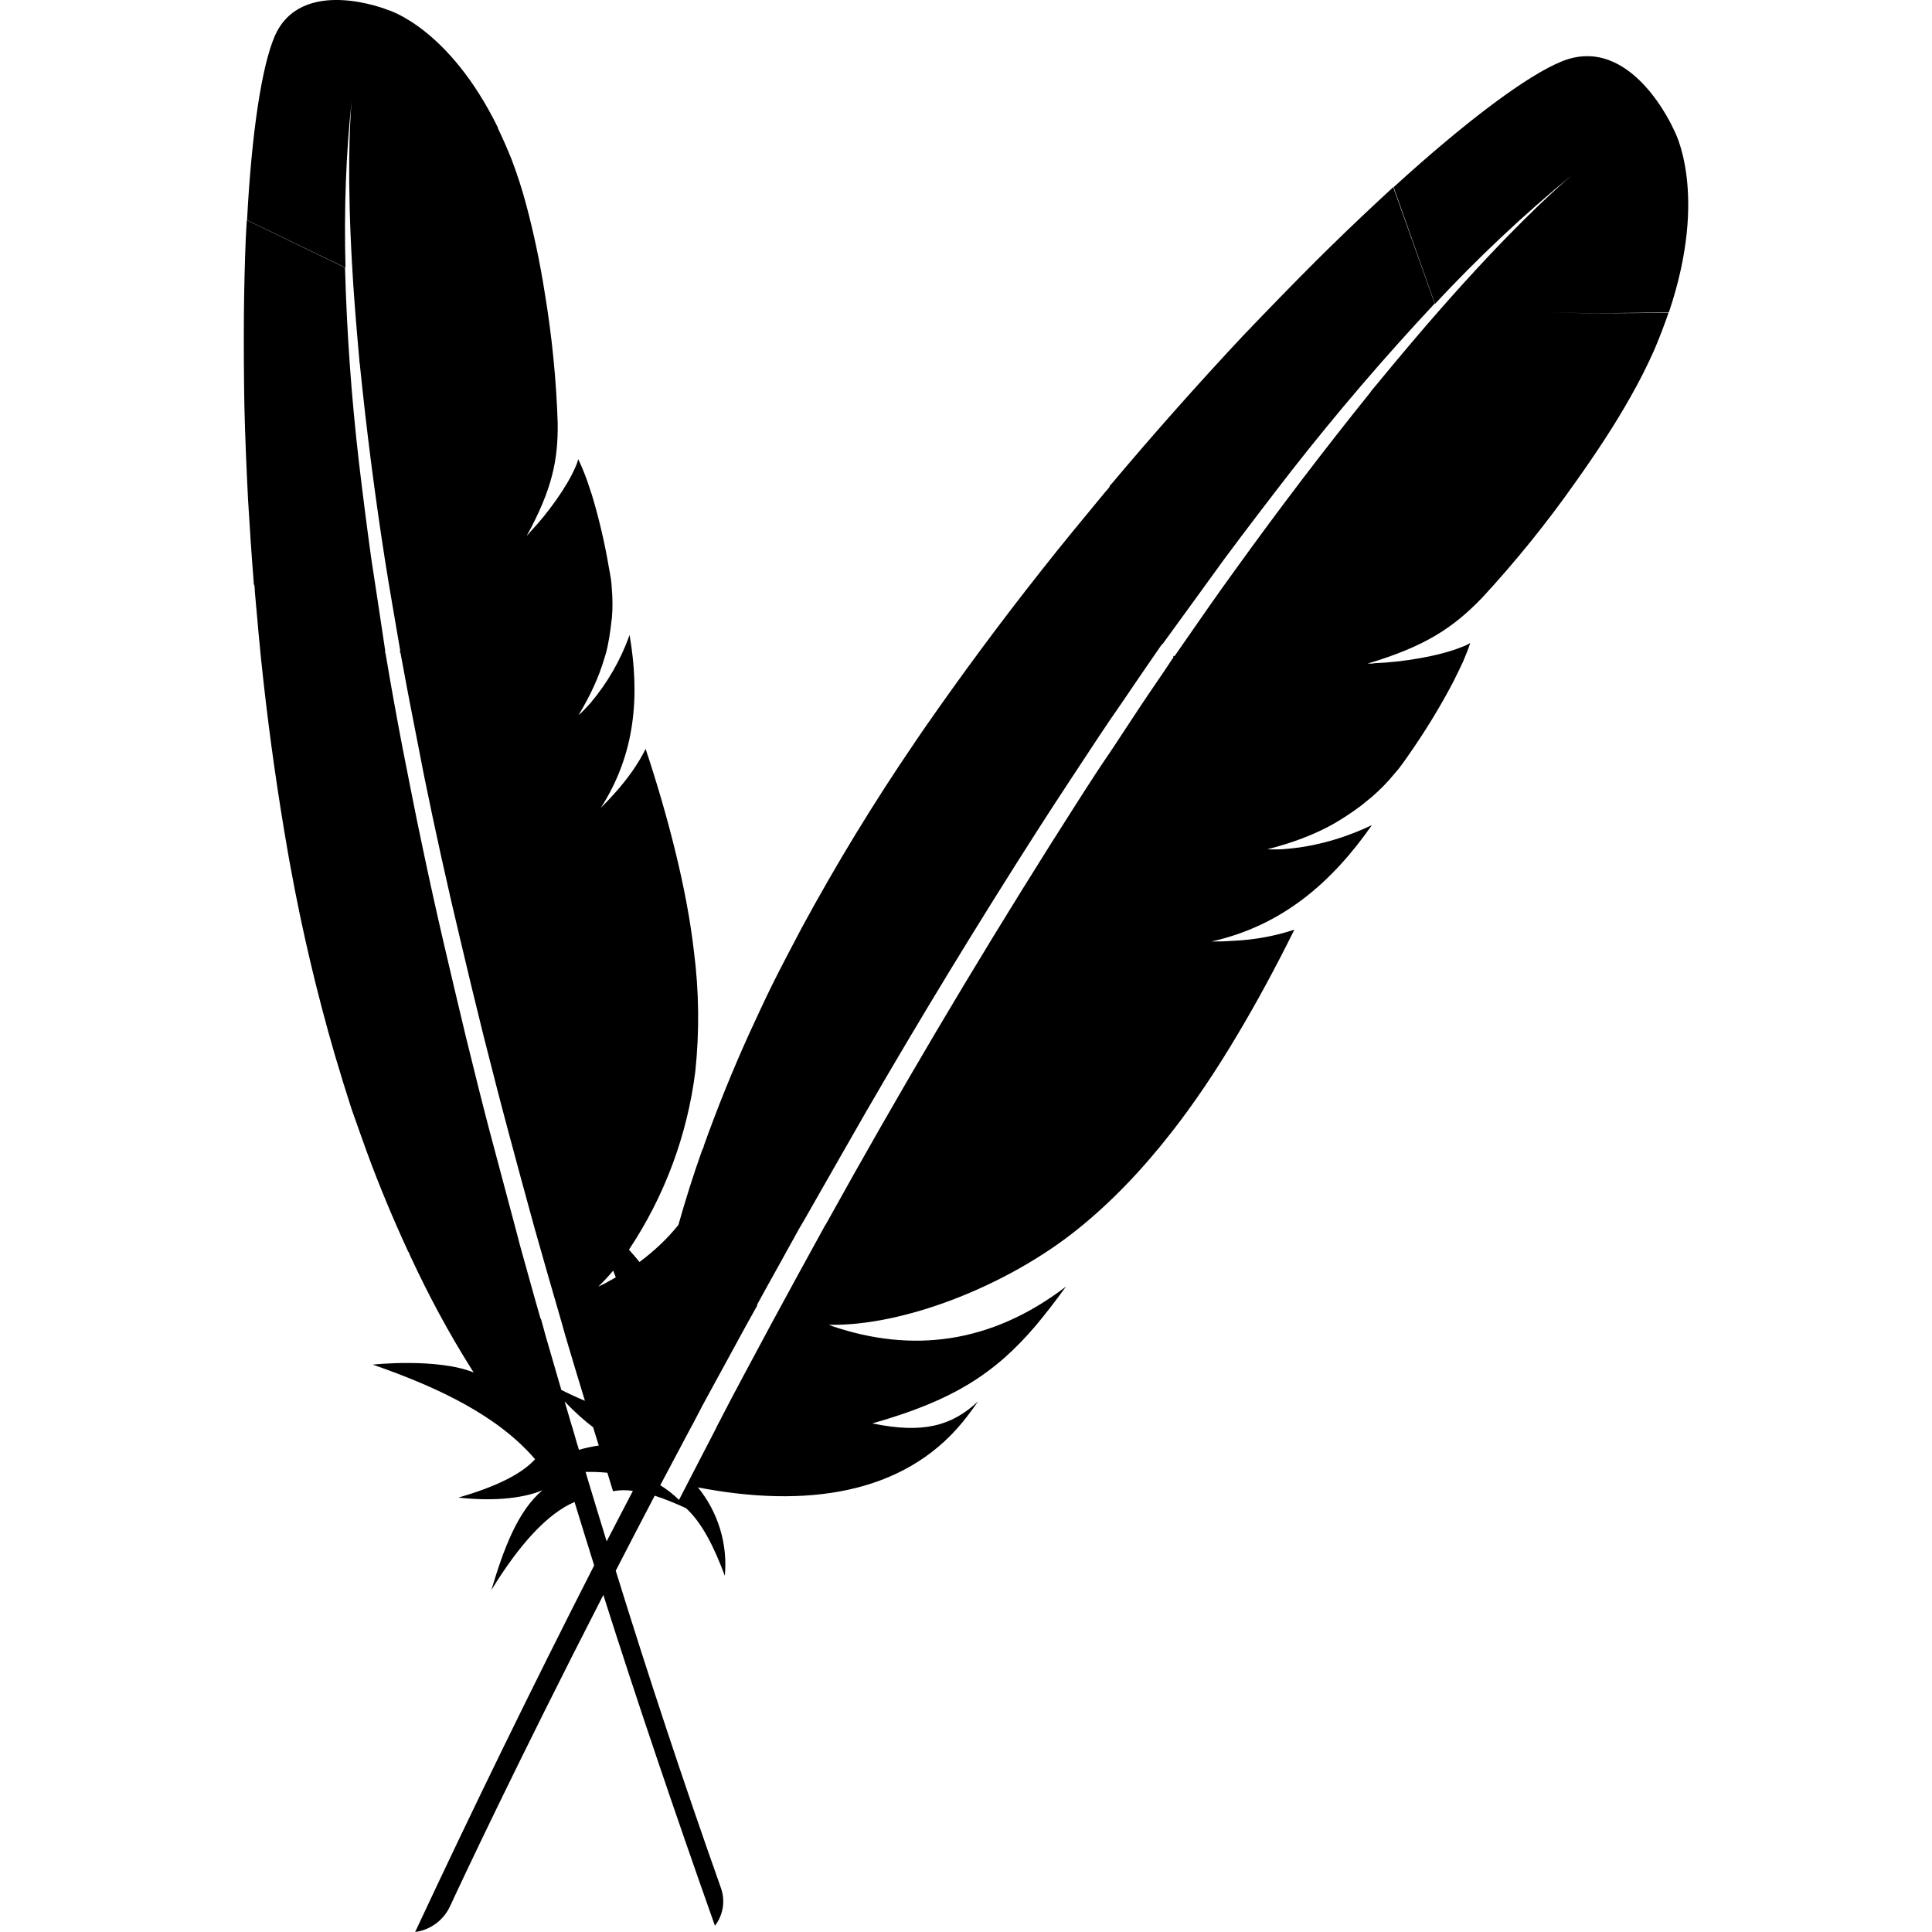
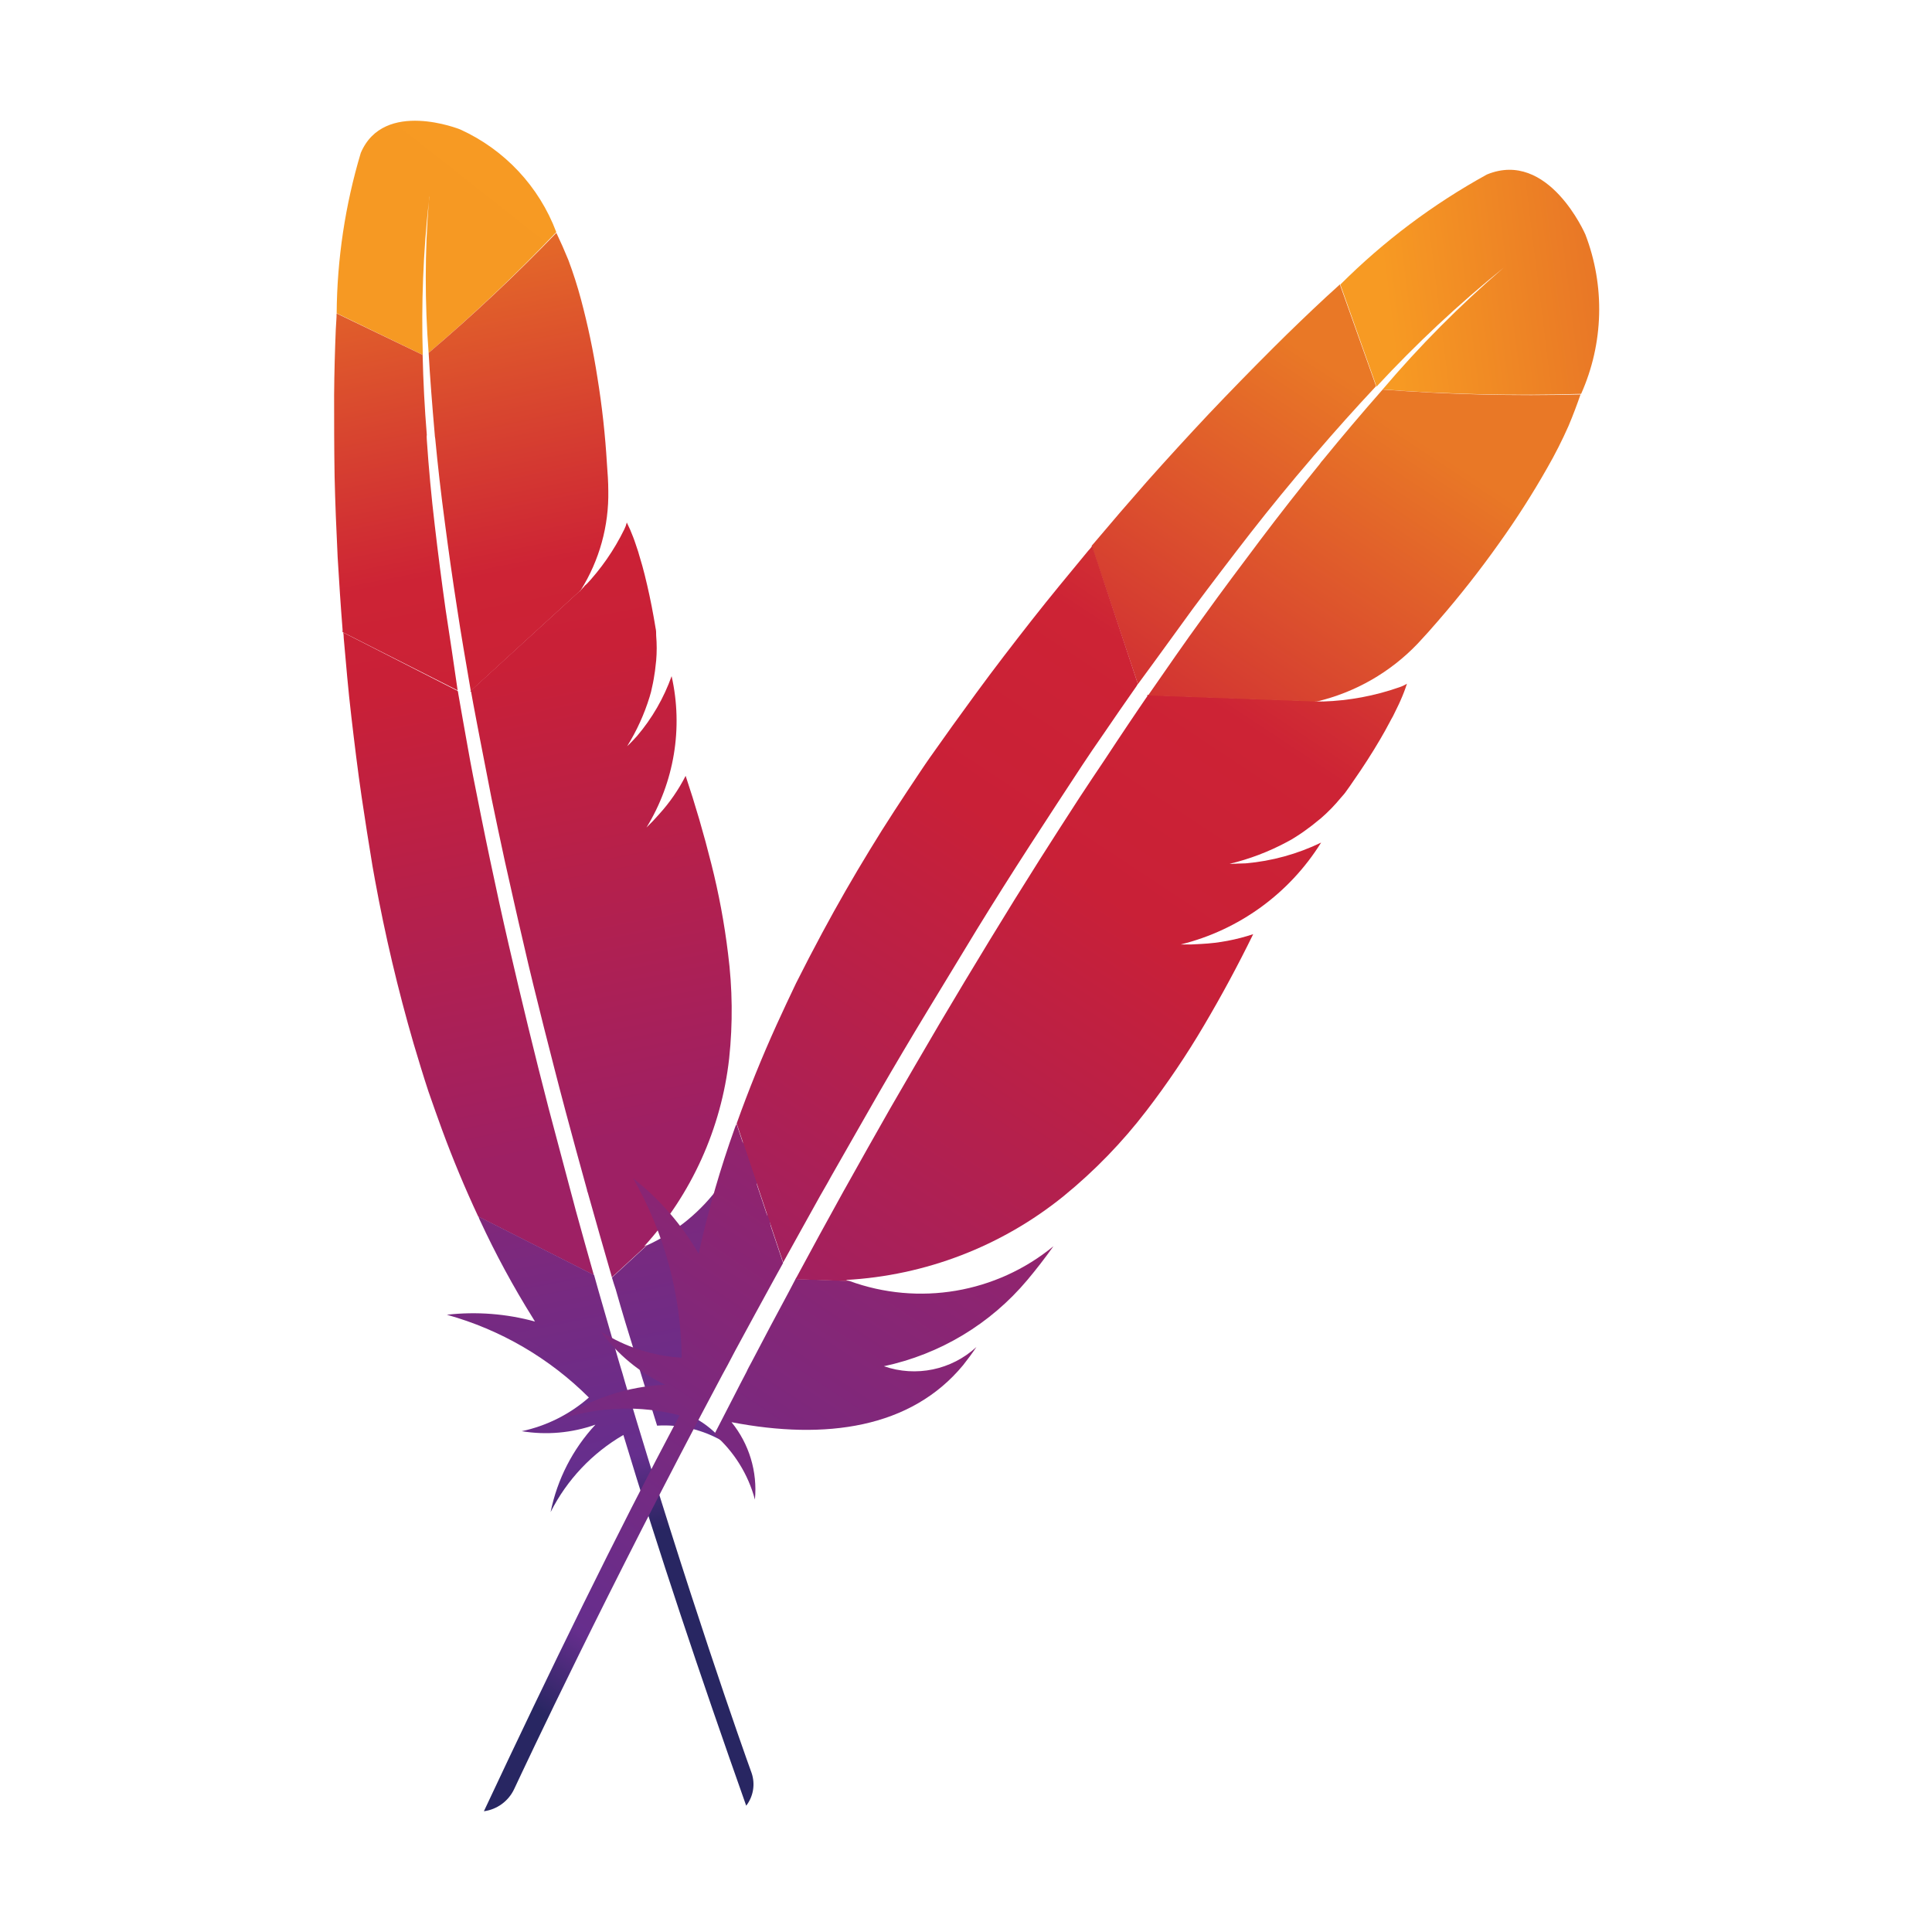
- <svg xmlns="http://www.w3.org/2000/svg" role="img" viewBox="0 0 24 24">
-   <path d="M4.237.001c-.312-.013-.665.072-.828.457-.158.374-.283 1.188-.34 2.276l1.223.591c-.02-.737.007-1.43.076-2.066-.026.299-.056.96.006 2.039.019.342.049.725.088 1.15.002.024.002.047.007.069a45.485 45.485 0 0 0 .309 2.412c.057.368.126.752.195 1.16l-.01.01c.014.01.015.018.014.023l.03.16c.03.162.06.328.093.494l.108.553.056.289a61.72 61.72 0 0 0 .457 2.068c.09.382.186.78.287 1.186.098.386.199.783.309 1.193.096.362.199.735.303 1.117.003.018.012.036.015.055a145.826 145.826 0 0 0 .34 1.185l.049.174c.078.261.158.533.242.805a4.2 4.2 0 0 1-.293-.135l-.19-.654c-.02-.077-.042-.148-.062-.225l-.002-.004-.004-.002c-.087-.3-.17-.607-.257-.916-.023-.087-.044-.173-.069-.263l-.314-1.178c-.1-.381-.194-.765-.29-1.154-.094-.39-.185-.78-.277-1.172-.093-.401-.181-.8-.265-1.203-.085-.396-.161-.798-.24-1.193a50.315 50.315 0 0 1-.211-1.17c-.004-.013-.006-.03-.01-.041l.004-.002c-.057-.386-.116-.77-.174-1.15a60.905 60.905 0 0 1-.154-1.204 27.447 27.447 0 0 1-.172-2.41l-1.22-.59c-.004.074-.01.15-.013.23-.012.294-.02.605-.023.93a45.3 45.3 0 0 0 .006 1.157c.009.37.025.755.045 1.148.02.336.042.675.07 1.022l.002.039.006.004c.003.023.007.05.006.076.033.368.064.739.107 1.115a34.493 34.493 0 0 0 .303 2.125c.01.064.024.131.035.195a23.418 23.418 0 0 0 .547 2.32c.07.237.14.464.21.68.063.182.13.365.194.545.155.422.327.832.512 1.232l.006.004a.318.318 0 0 0 .02.05c.225.485.475.95.755 1.395.01.013.02.033.03.047-.455-.183-1.259-.098-1.253-.097.83.288 1.557.64 2.016 1.175-.183.2-.523.352-.953.477.594.064.924-.039 1.045-.092-.31.26-.483.732-.635 1.24.35-.57.696-.949 1.033-1.094.078.258.162.524.244.788A147.532 147.532 0 0 0 5.157 24a.56.56 0 0 0 .43-.312c.13-.282.83-1.775 1.908-3.875.413 1.303.88 2.679 1.386 4.109a.494.494 0 0 0 .076-.465 103.735 103.735 0 0 1-1.308-3.945c.154-.299.316-.612.484-.932.125.04.255.094.389.155.203.186.352.491.482.84a1.515 1.515 0 0 0-.334-1.098c1.335.258 2.547.09 3.287-.81a3.97 3.97 0 0 0 .192-.258c-.325.304-.682.404-1.313.273.996-.281 1.523-.617 2.035-1.22.12-.145.244-.303.371-.48-.943.722-1.927.822-2.9.493l-.045-.018c.914.02 2.203-.474 3.092-1.189.41-.33.796-.73 1.17-1.21.28-.359.55-.76.82-1.216.234-.393.468-.824.7-1.293a2.83 2.83 0 0 1-.74.137l-.144.008c-.048.002-.093 0-.146.002.885-.198 1.5-.74 1.994-1.447-.24.117-.628.262-1.07.297-.058.006-.12.006-.182.006-.013-.002-.028 0-.047-.002.306-.078.574-.178.81-.309a3.363 3.363 0 0 0 .358-.236c.044-.037.088-.07.13-.106.099-.086.193-.18.28-.287.028-.034.056-.063.08-.098.036-.05.073-.098.104-.146a8.388 8.388 0 0 0 .51-.828c.015-.031.032-.057.046-.088.04-.084.08-.16.11-.227.042-.099.074-.179.092-.238a.515.515 0 0 1-.108.051c-.273.112-.727.187-1.086.201-.004 0-.008 0-.013.004h-.067c.72-.214 1.067-.45 1.422-.818a13.883 13.883 0 0 0 1.154-1.428c.264-.37.505-.738.692-1.072a6.5 6.5 0 0 0 .298-.592c.066-.157.122-.305.172-.45-.466.01-.986.011-1.48 0 .495.01 1.015.007 1.484-.005.5-1.485.063-2.262.063-2.262s-.526-1.212-1.4-.851c-.426.175-1.172.73-2.083 1.56l.514 1.45a17.561 17.561 0 0 1 1.703-1.602c-.257.22-.807.726-1.615 1.644-.256.29-.537.624-.844.997-.017.02-.035.038-.047.06a51.435 51.435 0 0 0-1.666 2.187c-.248.34-.498.704-.765 1.088h-.016c.002.02-.004.028-.01.032l-.101.152c-.104.155-.213.31-.318.47l-.352.534c-.061.09-.124.181-.186.277-.184.282-.367.573-.558.873a97.351 97.351 0 0 0-1.428 2.338 96.866 96.866 0 0 0-1.341 2.343c-.012.017-.02.04-.034.057a197.256 197.256 0 0 0-.668 1.223l-.097.181c-.17.318-.346.642-.52.979 0 .004-.005.008-.006.013-.026.048-.05.093-.072.141-.117.222-.218.424-.45.87a1.352 1.352 0 0 0-.233-.182l.345-.65c.047-.089.096-.177.143-.27l.04-.077.546-1.001.13-.233v-.006l-.001-.006c.169-.31.345-.62.52-.94.051-.087.102-.173.153-.265.224-.395.454-.794.684-1.197a91.685 91.685 0 0 1 2.135-3.504c.247-.386.503-.77.754-1.152.092-.138.182-.272.279-.41a72.9 72.9 0 0 1 .48-.701c.007-.012.019-.024.026-.037h.006c.26-.356.517-.713.773-1.065.278-.373.554-.735.83-1.09a31.075 31.075 0 0 1 1.777-2.075l-.515-1.446c-.06.057-.126.116-.192.178a32.37 32.37 0 0 0-.758.729c-.295.294-.597.606-.912.935a46.032 46.032 0 0 0-1.632 1.838l-.03.033.002.008c-.017.02-.033.044-.054.064-.266.323-.538.649-.801.985a39.105 39.105 0 0 0-1.445 1.95c-.043.06-.085.126-.127.186a26.458 26.458 0 0 0-1.403 2.303c-.13.247-.256.485-.37.715-.096.195-.187.395-.278.591-.21.463-.398.93-.566 1.399l.002.006a.36.36 0 0 0-.026.058c-.108.303-.203.608-.29.914-.14.174-.302.325-.483.46a3.505 3.505 0 0 0-.131-.153 5.148 5.148 0 0 0 .824-2.211 6.4 6.4 0 0 0-.016-1.488c-.046-.4-.126-.82-.238-1.274-.097-.393-.217-.81-.363-1.248-.091.185-.22.367-.379.545l-.086.094c-.029.032-.06.06-.092.094.434-.674.486-1.397.358-2.148a2.722 2.722 0 0 1-.49.85c-.033.038-.072.077-.11.116-.01.007-.019.018-.033.028.144-.24.25-.467.318-.698a1.29 1.29 0 0 0 .04-.146 2.85 2.85 0 0 0 .038-.225l.018-.146a2.11 2.11 0 0 0-.002-.354c-.003-.04-.004-.076-.01-.113-.01-.055-.016-.105-.027-.154a7.416 7.416 0 0 0-.193-.84c-.01-.028-.015-.056-.026-.084-.027-.079-.048-.149-.072-.209a2.1 2.1 0 0 0-.09-.209.455.455 0 0 1-.035.1c-.102.24-.34.57-.557.8-.003.003-.007.005-.007.01l-.04.043c.318-.58.39-.946.385-1.398a12.274 12.274 0 0 0-.16-1.615 10.68 10.68 0 0 0-.232-1.104 5.853 5.853 0 0 0-.18-.558 6.337 6.337 0 0 0-.172-.391 26.18 26.18 0 0 0 .002-.004C5.576.341 4.82.124 4.82.124s-.27-.11-.582-.123zm3.38 15.783l.032.082v.002c-.06.033-.116.067-.178.097-.012.004-.024.012-.039.018a2.41 2.41 0 0 0 .186-.2zm-.603 1.626c.13.136.25.242.354.32l.07.227a1.866 1.866 0 0 0-.246.053l-.03-.098c-.024-.084-.048-.17-.076-.257l-.021-.073zm.26.875a2.34 2.34 0 0 1 .271.01l.07.229a.778.778 0 0 1 .247-.004l-.326.627a127.643 127.643 0 0 1-.262-.862z" />
+ <svg xmlns="http://www.w3.org/2000/svg" xmlns:xlink="http://www.w3.org/1999/xlink" width="128" height="128" viewBox="0 0 128 128">
+   <defs>
+     <linearGradient id="i" gradientUnits="userSpaceOnUse" x1="-7274.8" y1="2082.507" x2="-7243.872" y2="2046.343" gradientTransform="matrix(-.092 -.464 -.464 .092 318.72 -3557.936)">
+       <stop offset="0" style="stop-color:#f69923;stop-opacity:1" />
+       <stop offset=".312" style="stop-color:#f79a23;stop-opacity:1" />
+       <stop offset=".838" style="stop-color:#e97826;stop-opacity:1" />
+     </linearGradient>
+     <linearGradient id="n" gradientUnits="userSpaceOnUse" x1="-7503.689" y1="2086.595" x2="-7283.036" y2="2086.595" gradientTransform="matrix(-.092 -.464 -.464 .092 318.72 -3557.936)">
+       <stop offset=".323" style="stop-color:#9e2064;stop-opacity:1" />
+       <stop offset=".63" style="stop-color:#c92037;stop-opacity:1" />
+       <stop offset=".751" style="stop-color:#cd2335;stop-opacity:1" />
+       <stop offset="1" style="stop-color:#e97826;stop-opacity:1" />
+     </linearGradient>
+     <linearGradient id="o" gradientUnits="userSpaceOnUse" x1="-7477.053" y1="2064.42" x2="-7345.566" y2="2064.42" gradientTransform="matrix(-.092 -.464 -.464 .092 318.72 -3557.936)">
+       <stop offset="0" style="stop-color:#282662;stop-opacity:1" />
+       <stop offset=".095" style="stop-color:#662e8d;stop-opacity:1" />
+       <stop offset=".788" style="stop-color:#9f2064;stop-opacity:1" />
+       <stop offset=".949" style="stop-color:#cd2032;stop-opacity:1" />
+     </linearGradient>
+     <linearGradient id="p" gradientUnits="userSpaceOnUse" x1="-7491.296" y1="2088.633" x2="-7270.643" y2="2088.633" gradientTransform="matrix(-.092 -.464 -.464 .092 318.72 -3557.936)">
+       <stop offset=".323" style="stop-color:#9e2064;stop-opacity:1" />
+       <stop offset=".63" style="stop-color:#c92037;stop-opacity:1" />
+       <stop offset=".751" style="stop-color:#cd2335;stop-opacity:1" />
+       <stop offset="1" style="stop-color:#e97826;stop-opacity:1" />
+     </linearGradient>
+     <linearGradient id="q" gradientUnits="userSpaceOnUse" x1="-7475.203" y1="2085.61" x2="-7359.244" y2="2085.61" gradientTransform="matrix(-.092 -.464 -.464 .092 318.72 -3557.936)">
+       <stop offset="0" style="stop-color:#282662;stop-opacity:1" />
+       <stop offset=".095" style="stop-color:#662e8d;stop-opacity:1" />
+       <stop offset=".788" style="stop-color:#9f2064;stop-opacity:1" />
+       <stop offset=".949" style="stop-color:#cd2032;stop-opacity:1" />
+     </linearGradient>
+     <linearGradient id="r" gradientUnits="userSpaceOnUse" x1="-7491.296" y1="2065.799" x2="-7270.643" y2="2065.799" gradientTransform="matrix(-.092 -.464 -.464 .092 318.72 -3557.936)">
+       <stop offset=".323" style="stop-color:#9e2064;stop-opacity:1" />
+       <stop offset=".63" style="stop-color:#c92037;stop-opacity:1" />
+       <stop offset=".751" style="stop-color:#cd2335;stop-opacity:1" />
+       <stop offset="1" style="stop-color:#e97826;stop-opacity:1" />
+     </linearGradient>
+     <linearGradient id="s" gradientUnits="userSpaceOnUse" x1="-7504.984" y1="2066.905" x2="-7284.331" y2="2066.905" gradientTransform="matrix(-.092 -.464 -.464 .092 318.72 -3557.936)">
+       <stop offset=".323" style="stop-color:#9e2064;stop-opacity:1" />
+       <stop offset=".63" style="stop-color:#c92037;stop-opacity:1" />
+       <stop offset=".751" style="stop-color:#cd2335;stop-opacity:1" />
+       <stop offset="1" style="stop-color:#e97826;stop-opacity:1" />
+     </linearGradient>
+     <linearGradient id="v" gradientUnits="userSpaceOnUse" x1="-7491.296" y1="2058.959" x2="-7270.643" y2="2058.959" gradientTransform="matrix(-.092 -.464 -.464 .092 318.72 -3557.936)">
+       <stop offset=".323" style="stop-color:#9e2064;stop-opacity:1" />
+       <stop offset=".63" style="stop-color:#c92037;stop-opacity:1" />
+       <stop offset=".751" style="stop-color:#cd2335;stop-opacity:1" />
+       <stop offset="1" style="stop-color:#e97826;stop-opacity:1" />
+     </linearGradient>
+     <linearGradient id="y" gradientUnits="userSpaceOnUse" x1="-7491.296" y1="2059.762" x2="-7270.643" y2="2059.762" gradientTransform="matrix(-.092 -.464 -.464 .092 318.72 -3557.936)">
+       <stop offset=".323" style="stop-color:#9e2064;stop-opacity:1" />
+       <stop offset=".63" style="stop-color:#c92037;stop-opacity:1" />
+       <stop offset=".751" style="stop-color:#cd2335;stop-opacity:1" />
+       <stop offset="1" style="stop-color:#e97826;stop-opacity:1" />
+     </linearGradient>
+     <linearGradient id="z" gradientUnits="userSpaceOnUse" x1="-8307.632" y1="2040.008" x2="-8276.704" y2="2003.844" gradientTransform="matrix(.296 -.448 -.448 -.296 3456.332 -3102.04)">
+       <stop offset="0" style="stop-color:#f69923;stop-opacity:1" />
+       <stop offset=".312" style="stop-color:#f79a23;stop-opacity:1" />
+       <stop offset=".838" style="stop-color:#e97826;stop-opacity:1" />
+     </linearGradient>
+     <linearGradient id="E" gradientUnits="userSpaceOnUse" x1="-8536.521" y1="2044.096" x2="-8315.868" y2="2044.096" gradientTransform="matrix(.296 -.448 -.448 -.296 3456.332 -3102.04)">
+       <stop offset=".323" style="stop-color:#9e2064;stop-opacity:1" />
+       <stop offset=".63" style="stop-color:#c92037;stop-opacity:1" />
+       <stop offset=".751" style="stop-color:#cd2335;stop-opacity:1" />
+       <stop offset="1" style="stop-color:#e97826;stop-opacity:1" />
+     </linearGradient>
+     <linearGradient id="F" gradientUnits="userSpaceOnUse" x1="-8509.885" y1="2021.921" x2="-8378.397" y2="2021.921" gradientTransform="matrix(.296 -.448 -.448 -.296 3456.332 -3102.04)">
+       <stop offset="0" style="stop-color:#282662;stop-opacity:1" />
+       <stop offset=".095" style="stop-color:#662e8d;stop-opacity:1" />
+       <stop offset=".788" style="stop-color:#9f2064;stop-opacity:1" />
+       <stop offset=".949" style="stop-color:#cd2032;stop-opacity:1" />
+     </linearGradient>
+     <linearGradient id="G" gradientUnits="userSpaceOnUse" x1="-8524.128" y1="2046.134" x2="-8303.475" y2="2046.134" gradientTransform="matrix(.296 -.448 -.448 -.296 3456.332 -3102.04)">
+       <stop offset=".323" style="stop-color:#9e2064;stop-opacity:1" />
+       <stop offset=".63" style="stop-color:#c92037;stop-opacity:1" />
+       <stop offset=".751" style="stop-color:#cd2335;stop-opacity:1" />
+       <stop offset="1" style="stop-color:#e97826;stop-opacity:1" />
+     </linearGradient>
+     <linearGradient id="H" gradientUnits="userSpaceOnUse" x1="-8508.035" y1="2043.111" x2="-8392.076" y2="2043.111" gradientTransform="matrix(.296 -.448 -.448 -.296 3456.332 -3102.04)">
+       <stop offset="0" style="stop-color:#282662;stop-opacity:1" />
+       <stop offset=".095" style="stop-color:#662e8d;stop-opacity:1" />
+       <stop offset=".788" style="stop-color:#9f2064;stop-opacity:1" />
+       <stop offset=".949" style="stop-color:#cd2032;stop-opacity:1" />
+     </linearGradient>
+     <linearGradient id="I" gradientUnits="userSpaceOnUse" x1="-8524.128" y1="2023.3" x2="-8303.475" y2="2023.3" gradientTransform="matrix(.296 -.448 -.448 -.296 3456.332 -3102.04)">
+       <stop offset=".323" style="stop-color:#9e2064;stop-opacity:1" />
+       <stop offset=".63" style="stop-color:#c92037;stop-opacity:1" />
+       <stop offset=".751" style="stop-color:#cd2335;stop-opacity:1" />
+       <stop offset="1" style="stop-color:#e97826;stop-opacity:1" />
+     </linearGradient>
+     <linearGradient id="J" gradientUnits="userSpaceOnUse" x1="-8537.816" y1="2024.407" x2="-8317.163" y2="2024.407" gradientTransform="matrix(.296 -.448 -.448 -.296 3456.332 -3102.04)">
+       <stop offset=".323" style="stop-color:#9e2064;stop-opacity:1" />
+       <stop offset=".63" style="stop-color:#c92037;stop-opacity:1" />
+       <stop offset=".751" style="stop-color:#cd2335;stop-opacity:1" />
+       <stop offset="1" style="stop-color:#e97826;stop-opacity:1" />
+     </linearGradient>
+     <linearGradient id="M" gradientUnits="userSpaceOnUse" x1="-8524.128" y1="2016.46" x2="-8303.475" y2="2016.46" gradientTransform="matrix(.296 -.448 -.448 -.296 3456.332 -3102.04)">
+       <stop offset=".323" style="stop-color:#9e2064;stop-opacity:1" />
+       <stop offset=".63" style="stop-color:#c92037;stop-opacity:1" />
+       <stop offset=".751" style="stop-color:#cd2335;stop-opacity:1" />
+       <stop offset="1" style="stop-color:#e97826;stop-opacity:1" />
+     </linearGradient>
+     <clipPath id="b">
+       <path d="M0 0h128v128H0z" />
+     </clipPath>
+     <clipPath id="c">
+       <path d="M0 0h128v128H0z" />
+     </clipPath>
+     <clipPath id="d">
+       <path d="M0 0h128v128H0z" />
+     </clipPath>
+     <clipPath id="e">
+       <path d="M0 0h128v128H0z" />
+     </clipPath>
+     <clipPath id="f">
+       <path d="M0 0h128v128H0z" />
+     </clipPath>
+     <clipPath id="g">
+       <path d="M0 0h128v128H0z" />
+     </clipPath>
+     <clipPath id="h">
+       <path d="M0 0h128v128H0z" />
+     </clipPath>
+     <mask id="k">
+       <g filter="url(#a)">
+         <path style="fill:#000;fill-opacity:.349;stroke:none" d="M0 0h128v128H0z" />
+       </g>
+     </mask>
+     <mask id="m">
+       <g filter="url(#a)">
+         <path style="fill:#000;fill-opacity:.349;stroke:none" d="M0 0h128v128H0z" />
+       </g>
+     </mask>
+     <mask id="u">
+       <g filter="url(#a)">
+         <path style="fill:#000;fill-opacity:.349;stroke:none" d="M0 0h128v128H0z" />
+       </g>
+     </mask>
+     <mask id="x">
+       <g filter="url(#a)">
+         <path style="fill:#000;fill-opacity:.349;stroke:none" d="M0 0h128v128H0z" />
+       </g>
+     </mask>
+     <mask id="B">
+       <g filter="url(#a)">
+         <path style="fill:#000;fill-opacity:.349;stroke:none" d="M0 0h128v128H0z" />
+       </g>
+     </mask>
+     <mask id="D">
+       <g filter="url(#a)">
+         <path style="fill:#000;fill-opacity:.349;stroke:none" d="M0 0h128v128H0z" />
+       </g>
+     </mask>
+     <mask id="L">
+       <g filter="url(#a)">
+         <path style="fill:#000;fill-opacity:.349;stroke:none" d="M0 0h128v128H0z" />
+       </g>
+     </mask>
+     <g id="j" clip-path="url(#b)">
+       <path style="stroke:none;fill-rule:nonzero;fill:#be202e;fill-opacity:1" d="M43.695 53.98c-.265.293-.543.567-.824.844.145-.133.293-.289.43-.433.14-.13.27-.266.394-.41Zm0 0" />
+     </g>
+     <g id="l" clip-path="url(#c)">
+       <path style="stroke:none;fill-rule:nonzero;fill:#be202e;fill-opacity:1" d="M41.602 49.426c.046-.04.082-.086.125-.121.18-.18.363-.36.511-.543-.199.218-.425.43-.64.664Zm0 0" />
+     </g>
+     <g id="t" clip-path="url(#d)">
+       <path style="stroke:none;fill-rule:nonzero;fill:#be202e;fill-opacity:1" d="M43.309 54.398c-.133.149-.282.278-.43.434a5.68 5.68 0 0 1 .43-.434Zm0 0" />
+     </g>
+     <g id="w" clip-path="url(#e)">
+       <path style="stroke:none;fill-rule:nonzero;fill:#be202e;fill-opacity:1" d="M41.602 49.438c.046-.04.082-.086.14-.133-.047.035-.082.082-.14.133Zm0 0" />
+     </g>
+     <g id="A" clip-path="url(#f)">
+       <path style="stroke:none;fill-rule:nonzero;fill:#be202e;fill-opacity:1" d="M79.602 62.586c-.45.023-.895.023-1.336.023h.687c.215.004.43-.004.649-.023Zm0 0" />
+     </g>
+     <g id="C" clip-path="url(#g)">
+       <path style="stroke:none;fill-rule:nonzero;fill:#be202e;fill-opacity:1" d="M81.535 57.258h.2c.288 0 .578 0 .85-.035-.339 0-.69 0-1.046.023Zm0 0" />
+     </g>
+     <g id="K" clip-path="url(#h)">
+       <path style="stroke:none;fill-rule:nonzero;fill:#be202e;fill-opacity:1" d="M78.953 62.621h-.687a6.56 6.56 0 0 1 .687 0Zm0 0" />
+     </g>
+     <filter id="a" filterUnits="objectBoundingBox" x="0%" y="0%" width="100%" height="100%">
+       <feColorMatrix in="SourceGraphic" values="0 0 0 0 1 0 0 0 0 1 0 0 0 0 1 0 0 0 1 0" />
+     </filter>
+   </defs>
+   <path style="stroke:none;fill-rule:nonzero;fill:url(#i)" d="M23.902 10.133a38.039 38.039 0 0 0-1.597 10.62l5.707 2.763a72.4 72.4 0 0 1 .398-10.164c.024-.23.047-.368.047-.368 0 .125-.035.243-.047.368a64.129 64.129 0 0 0-.012 10.027 110.54 110.54 0 0 0 8.457-8 12.174 12.174 0 0 0-6.37-6.805s-5.055-2.039-6.583 1.559Zm0 0" />
+   <path style="stroke:none;fill-rule:nonzero;fill:#be202e;fill-opacity:1" d="M43.695 53.98c-.265.293-.543.567-.824.844.145-.133.293-.289.43-.433.14-.13.27-.266.394-.41Zm0 0" />
+   <use xlink:href="#j" mask="url(#k)" />
+   <path style="stroke:none;fill-rule:nonzero;fill:#be202e;fill-opacity:1" d="M41.602 49.426c.046-.04.082-.086.125-.121.18-.18.363-.36.511-.543-.199.218-.425.43-.64.664Zm0 0" />
+   <use xlink:href="#l" mask="url(#m)" />
+   <path style="stroke:none;fill-rule:nonzero;fill:url(#n)" d="M29.52 40.367a231.874 231.874 0 0 1-.72-5.597 112.17 112.17 0 0 1-.523-5.633c0-.114-.02-.227 0-.325a89.502 89.502 0 0 1-.277-5.3l-5.7-2.746c0 .343-.038.699-.054 1.074-.055 1.363-.098 2.8-.11 4.34 0 1.718 0 3.511.032 5.386.039 1.73.113 3.532.203 5.364.094 1.566.195 3.148.324 4.765v.184l7.625 3.86c-.254-1.801-.53-3.594-.8-5.372Zm0 0" />
+   <path style="stroke:none;fill-rule:nonzero;fill:url(#o)" d="M40.8 85.45c.4 1.421.848 2.89 1.313 4.378v.059c.063.218.114.422.196.629.304 1.004.593 1.894 1.226 3.937A7.694 7.694 0 0 1 47.91 95.5a6.244 6.244 0 0 0-4.164-2.266 13.38 13.38 0 0 0 7.309-11.906 15.897 15.897 0 0 0-.188-1.305 5.387 5.387 0 0 1-3.062 4.61 15.057 15.057 0 0 0 2.437-9.492 29.88 29.88 0 0 0-.297-2.477 12.23 12.23 0 0 1-7.09 9.848l-2.312 2.129c.086.265.156.53.258.808Zm0 0" />
+   <path style="stroke:none;fill-rule:nonzero;fill:url(#p)" d="M37.813 78.941c-.485-1.808-.97-3.644-1.461-5.496A361.37 361.37 0 0 1 35 68.06c-.445-1.817-.871-3.645-1.297-5.47-.422-1.827-.84-3.737-1.23-5.6-.395-1.864-.762-3.723-1.13-5.575-.132-.672-.25-1.324-.37-2-.211-1.14-.403-2.293-.61-3.45a.618.618 0 0 0-.039-.187l-7.582-3.87c.02.12.028.241.031.366.153 1.715.297 3.457.504 5.2.203 1.738.422 3.558.688 5.363.223 1.52.465 3.027.715 4.55.05.301.113.618.164.915a109.705 109.705 0 0 0 2.555 10.828c.328 1.101.652 2.168.984 3.176.289.847.601 1.699.902 2.539a73.593 73.593 0 0 0 2.399 5.754l7.66 3.879c-.399-1.41-.801-2.84-1.2-4.293-.113-.418-.214-.825-.331-1.243Zm0 0" />
+   <path style="stroke:none;fill-rule:nonzero;fill:url(#q)" d="M31.79 80.832a59.387 59.387 0 0 0 3.523 6.508c.042.062.085.152.132.215a15.505 15.505 0 0 0-5.84-.45 21.445 21.445 0 0 1 9.41 5.485 9.865 9.865 0 0 1-4.449 2.23 9.838 9.838 0 0 0 4.883-.433 12.014 12.014 0 0 0-2.969 5.789 12.343 12.343 0 0 1 4.82-5.106c2.302 7.625 5.067 15.89 8.138 24.563.476-.617.609-1.43.359-2.164-.567-1.559-4.219-11.871-8.383-25.871-.117-.403-.223-.801-.355-1.203-.036-.114-.063-.215-.098-.336a749.886 749.886 0 0 1-1.305-4.528c-.097-.36-.199-.695-.297-1.058l-7.66-3.88c.024.083.051.16.09.239Zm0 0" />
+   <path style="stroke:none;fill-rule:nonzero;fill:url(#r)" d="M31.223 45.902c.047.258.093.485.136.746.149.758.282 1.528.438 2.301.16.844.336 1.703.504 2.586.082.445.168.89.261 1.344.278 1.36.579 2.754.887 4.187.399 1.766.797 3.579 1.242 5.465.403 1.785.871 3.645 1.344 5.535.461 1.805.926 3.653 1.438 5.567.449 1.691.93 3.43 1.418 5.199 0 .082.058.176.074.262a632.38 632.38 0 0 0 1.543 5.41.305.305 0 0 0 .035.117l2.312-2.129c-.058 0-.101.051-.18.082a22.18 22.18 0 0 0 5.634-12.453 29.749 29.749 0 0 0-.075-6.95 47.27 47.27 0 0 0-1.109-5.944 78.476 78.476 0 0 0-1.7-5.825 11.615 11.615 0 0 1-1.765 2.551l-.398.438c-.133.148-.282.277-.43.433a13.5 13.5 0 0 0 1.664-10.027 12.698 12.698 0 0 1-2.289 3.965c-.152.183-.332.363-.512.543-.047.035-.082.082-.144.133a13.94 13.94 0 0 0 1.484-3.258c.07-.223.13-.45.172-.68.082-.348.137-.7.188-1.05.02-.235.058-.45.078-.684a9.725 9.725 0 0 0 0-1.653c0-.183 0-.347-.043-.52-.047-.257-.078-.495-.125-.73a41.03 41.03 0 0 0-.598-2.8c-.102-.399-.2-.766-.305-1.098-.047-.133-.07-.262-.117-.403-.125-.363-.226-.699-.336-.976a10.217 10.217 0 0 0-.422-.969 2.14 2.14 0 0 1-.168.457 15.014 15.014 0 0 1-2.597 3.739l2.129-1.95-2.145 1.938a.08.08 0 0 0-.035.05 4.49 4.49 0 0 0-.313.348c0-.027.04-.05.043-.074l-7.28 6.66c.058.05.066.09.062.117Zm0 0" />
+   <path style="stroke:none;fill-rule:nonzero;fill:url(#s)" d="M28.398 23.379c.09 1.601.23 3.394.403 5.379.004.101.015.207.035.308.164 1.735.375 3.602.648 5.637.23 1.758.489 3.602.801 5.602.258 1.73.578 3.543.906 5.468l7.282-6.668a11.974 11.974 0 0 0 1.828-6.59c0-.57-.043-1.171-.09-1.788A56.41 56.41 0 0 0 39.578 25a49.186 49.186 0 0 0-1.082-5.148 28.214 28.214 0 0 0-.836-2.614 32.462 32.462 0 0 0-.8-1.812 115.46 115.46 0 0 1-8.462 7.953Zm0 0" />
+   <path style="stroke:none;fill-rule:nonzero;fill:#be202e;fill-opacity:1" d="M43.309 54.398c-.133.149-.282.278-.43.434a5.68 5.68 0 0 1 .43-.434Zm0 0" />
+   <use xlink:href="#t" mask="url(#u)" />
+   <path style="stroke:none;fill-rule:nonzero;fill:url(#v)" d="M43.309 54.398c-.133.149-.282.278-.43.434a5.68 5.68 0 0 1 .43-.434Zm0 0" />
+   <path style="stroke:none;fill-rule:nonzero;fill:#be202e;fill-opacity:1" d="M41.602 49.438c.046-.04.082-.086.14-.133-.047.035-.082.082-.14.133Zm0 0" />
+   <use xlink:href="#w" mask="url(#x)" />
+   <path style="stroke:none;fill-rule:nonzero;fill:url(#y)" d="M41.602 49.438c.046-.04.082-.086.14-.133-.047.035-.082.082-.14.133Zm0 0" />
+   <path style="stroke:none;fill-rule:nonzero;fill:url(#z)" d="M98.508 11.563a43.16 43.16 0 0 0-9.707 7.289l2.398 6.761a80.326 80.326 0 0 1 8.403-7.86c.203-.167.328-.265.328-.265-.106.098-.227.168-.328.266a71.75 71.75 0 0 0-8 8.05c4.375.325 8.765.423 13.152.29a13.78 13.78 0 0 0 .281-10.559s-2.445-5.656-6.527-3.973Zm0 0" />
+   <path style="stroke:none;fill-rule:nonzero;fill:#be202e;fill-opacity:1" d="M79.602 62.586c-.45.023-.895.023-1.336.023h.687c.215.004.43-.004.649-.023Zm0 0" />
+   <use xlink:href="#A" mask="url(#B)" />
+   <path style="stroke:none;fill-rule:nonzero;fill:#be202e;fill-opacity:1" d="M81.535 57.258h.2c.288 0 .578 0 .85-.035-.339 0-.69 0-1.046.023Zm0 0" />
+   <use xlink:href="#C" mask="url(#D)" />
+   <path style="stroke:none;fill-rule:nonzero;fill:url(#E)" d="M79.004 40.363a318.718 318.718 0 0 1 3.871-5.086 138.623 138.623 0 0 1 4.055-4.949c.078-.101.164-.195.238-.277a135.156 135.156 0 0 1 4-4.465l-2.398-6.742c-.286.27-.59.535-.899.82a136.81 136.81 0 0 0-3.535 3.402 222.161 222.161 0 0 0-4.258 4.368 220.475 220.475 0 0 0-4.09 4.472 260.517 260.517 0 0 0-3.527 4.098l-.137.156 3.067 9.164c1.222-1.652 2.418-3.324 3.613-4.96Zm0 0" />
+   <path style="stroke:none;fill-rule:nonzero;fill:url(#F)" d="M52.254 85.602c-.8 1.476-1.602 3-2.422 4.566 0 .02-.027.039-.031.059-.121.23-.242.433-.34.66-.555 1.05-1.023 2-2.137 4.144a8.72 8.72 0 0 1 2.692 4.32 7.08 7.08 0 0 0-1.551-5.128c6.23 1.203 11.89.402 15.344-3.778.3-.379.597-.777.882-1.203a6.088 6.088 0 0 1-6.129 1.274 17.043 17.043 0 0 0 9.504-5.715 35.594 35.594 0 0 0 1.727-2.235 13.818 13.818 0 0 1-13.531 2.297l-3.555-.125c-.152.305-.309.575-.453.864Zm0 0" />
+   <path style="stroke:none;fill-rule:nonzero;fill:url(#G)" d="M55.031 78c1.047-1.844 2.117-3.703 3.2-5.602a296.203 296.203 0 0 1 3.203-5.406c1.097-1.808 2.195-3.625 3.3-5.437a282.35 282.35 0 0 1 3.47-5.5c1.175-1.825 2.347-3.598 3.515-5.383a86.9 86.9 0 0 1 1.3-1.914c.739-1.09 1.497-2.18 2.254-3.262.032-.059.082-.121.114-.184l-3.028-9.136a2.994 2.994 0 0 1-.265.316c-1.242 1.504-2.504 3.024-3.739 4.598-1.23 1.57-2.488 3.2-3.707 4.867a265.274 265.274 0 0 0-3.039 4.23c-.199.282-.402.586-.593.868-1.2 1.797-2.364 3.558-3.387 5.25a113.286 113.286 0 0 0-3.156 5.5 134.34 134.34 0 0 0-1.735 3.34c-.441.91-.867 1.843-1.289 2.757a85.328 85.328 0 0 0-2.644 6.535l3.082 9.2c.8-1.461 1.625-2.914 2.445-4.403.219-.394.469-.8.7-1.234Zm0 0" />
+   <path style="stroke:none;fill-rule:nonzero;fill:url(#H)" d="M48.68 74.742a67.607 67.607 0 0 0-2.332 8.043c0 .086-.051.192-.063.278a17.542 17.542 0 0 0-4.344-5.004 24.348 24.348 0 0 1 3.22 11.894 11.167 11.167 0 0 1-5.356-1.742 11.088 11.088 0 0 0 4.27 3.531 13.604 13.604 0 0 0-6.985 2.301 13.928 13.928 0 0 1 7.933-.273c-4.222 7.957-8.543 16.808-12.964 26.23a2.598 2.598 0 0 0 2-1.457c.8-1.703 6.043-12.902 13.812-27.488.219-.399.453-.82.672-1.254l.184-.348c.824-1.52 1.671-3.082 2.55-4.68.207-.37.399-.722.602-1.09v-.019l-3.082-9.2c-.047.09-.086.184-.117.278Zm0 0" />
+   <path style="stroke:none;fill-rule:nonzero;fill:url(#I)" d="M75.977 46.176c-.168.238-.313.465-.48.703-.485.73-.99 1.453-1.477 2.2a208.44 208.44 0 0 1-1.653 2.483c-.281.426-.566.848-.855 1.293-.86 1.317-1.723 2.676-2.617 4.075a347.967 347.967 0 0 0-3.34 5.383 502.867 502.867 0 0 0-3.317 5.523c-1.062 1.816-2.152 3.676-3.261 5.602-.985 1.718-1.977 3.5-3 5.324-.055.078-.094.183-.149.265a529.846 529.846 0 0 0-3.058 5.602.298.298 0 0 0-.067.125l3.555.121c-.063-.031-.13-.04-.215-.074a25.118 25.118 0 0 0 14.43-5.559 33.84 33.84 0 0 0 5.472-5.64 55.376 55.376 0 0 0 3.825-5.668 86.801 86.801 0 0 0 3.257-6.043c-1.113.37-2.27.59-3.441.648l-.676.035h-.687a15.28 15.28 0 0 0 9.304-6.75 14.342 14.342 0 0 1-4.992 1.375c-.27.028-.558.028-.847.031h-.22a15.9 15.9 0 0 0 3.778-1.437c.234-.121.465-.254.684-.402.343-.215.664-.453.984-.696.207-.168.402-.32.606-.488.472-.41.906-.855 1.304-1.34.137-.156.266-.293.375-.457.168-.238.332-.457.477-.683a40.85 40.85 0 0 0 1.758-2.735c.234-.398.445-.777.629-1.129.066-.144.148-.265.218-.398.192-.403.375-.746.508-1.059.16-.36.305-.73.426-1.11a2.336 2.336 0 0 1-.5.235 16.92 16.92 0 0 1-5.059.946l3.266.125-3.266-.125c-.023-.012-.047-.012-.066 0a5.675 5.675 0 0 0-.516 0c.028 0 .07 0 .094-.032l-11.16-.402c.02.074-.008.113-.031.133Zm0 0" />
+   <path style="stroke:none;fill-rule:nonzero;fill:url(#J)" d="M91.602 25.809a161.424 161.424 0 0 0-3.946 4.656c-.082.086-.156.18-.219.277a178.511 178.511 0 0 0-3.957 5.055c-1.199 1.598-2.48 3.297-3.816 5.16-1.168 1.598-2.348 3.316-3.602 5.121l11.16.402a13.554 13.554 0 0 0 6.712-3.847 45.42 45.42 0 0 0 1.351-1.508A66.175 66.175 0 0 0 99.313 36a56.266 56.266 0 0 0 3.199-5.004 29.64 29.64 0 0 0 1.402-2.766c.309-.73.566-1.421.8-2.097-4.374.113-8.75.004-13.112-.324Zm0 0" />
+   <path style="stroke:none;fill-rule:nonzero;fill:#be202e;fill-opacity:1" d="M78.953 62.621h-.687a6.56 6.56 0 0 1 .687 0Zm0 0" />
+   <use xlink:href="#K" mask="url(#L)" />
+   <path style="stroke:none;fill-rule:nonzero;fill:url(#M)" d="M78.953 62.621h-.687a6.56 6.56 0 0 1 .687 0Zm0 0" />
</svg>
